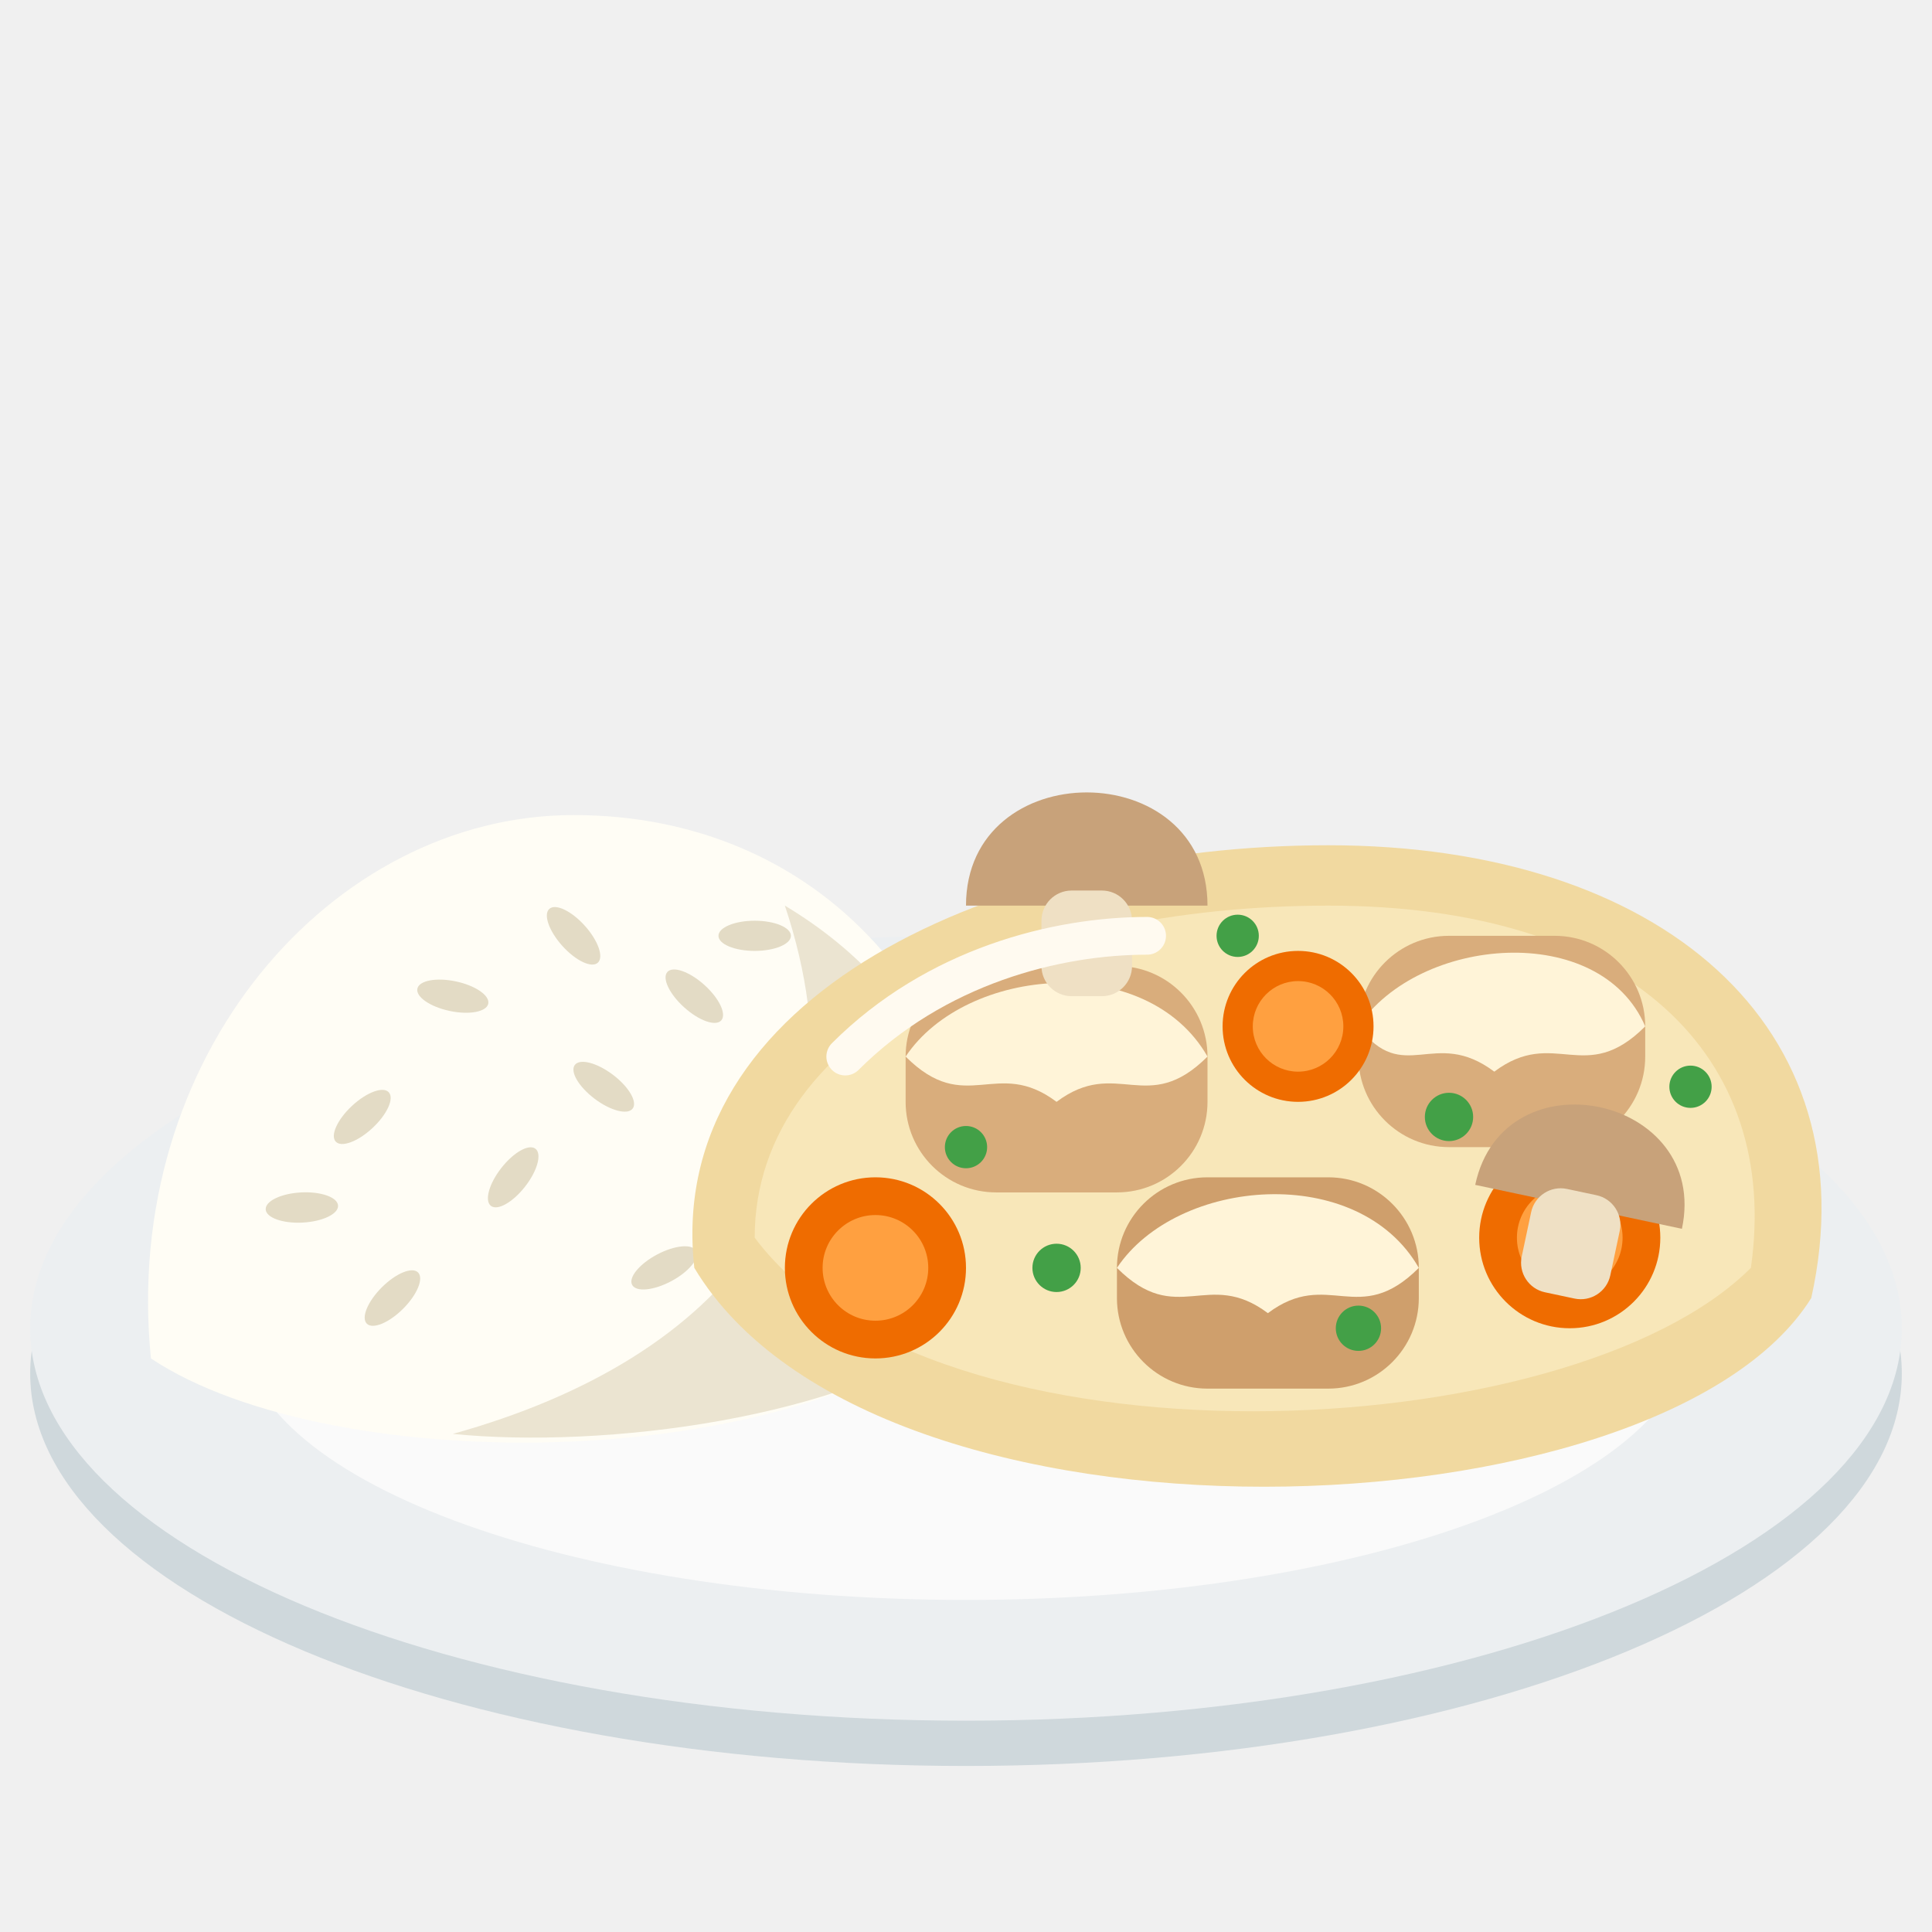
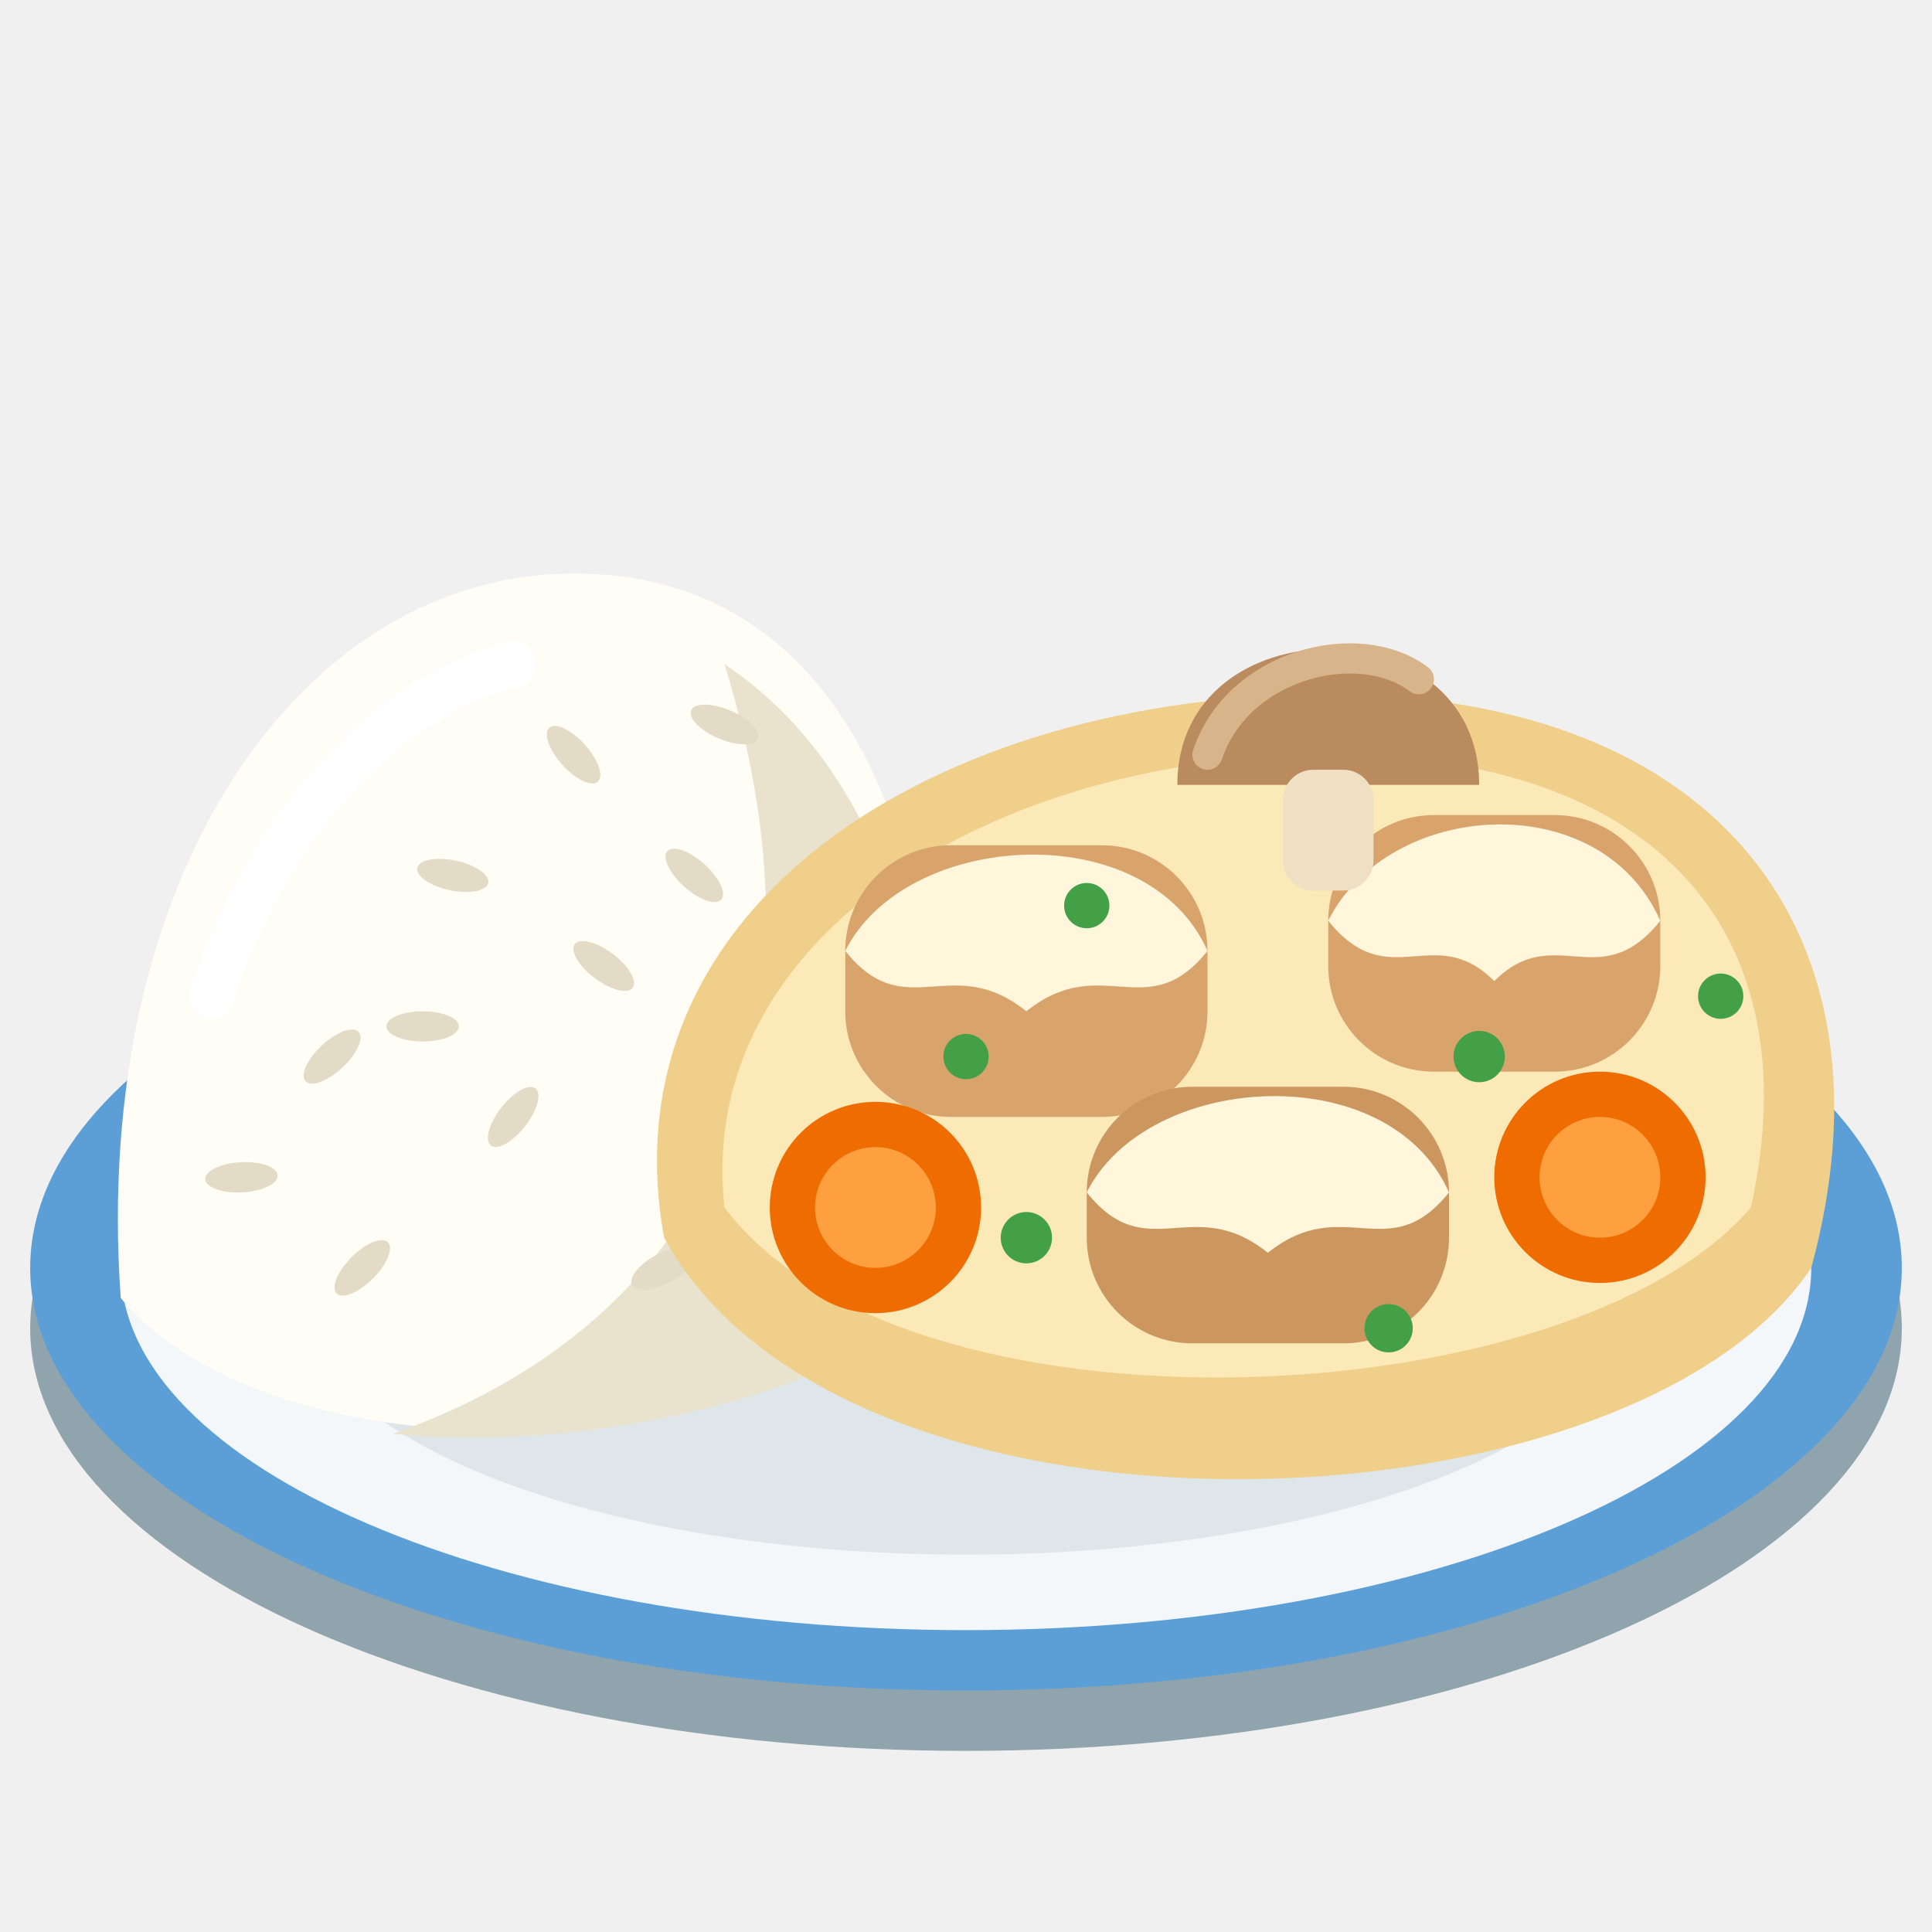
<svg xmlns="http://www.w3.org/2000/svg" viewBox="0 0 128 128">
-   <ellipse cx="64" cy="91" rx="62" ry="26" fill="#cfd8dc" />
-   <ellipse cx="64" cy="88" rx="62" ry="26" fill="#eceff1" />
-   <ellipse cx="64" cy="88" rx="48" ry="18" fill="#fafafa" />
-   <path d="M10 90 C8 70 22 54 38 54 C54 54 66 66 66 86 C54 98 22 98 10 90 Z" fill="#fffdf5" />
-   <path d="M52 60 C62 66 66 76 64 88 C56 94 40 96 30 95 C48 90 58 78 52 60 Z" fill="#ebe4d1" />
+   <ellipse cx="64" cy="88" rx="62" ry="28" fill="#90a4ae" />
+   <ellipse cx="64" cy="84" rx="62" ry="28" fill="#5c9fd6" />
+   <ellipse cx="64" cy="84" rx="56" ry="24" fill="#f4f7f9" />
+   <ellipse cx="64" cy="86" rx="44" ry="17" fill="#dfe6ea" />
+   <path d="M8 86 C6 58 20 38 38 38 C56 38 64 56 62 84 C50 98 18 98 8 86 Z" fill="#fffdf5" />
+   <path d="M48 44 C60 52 64 70 60 88 C50 94 36 96 26 95 C46 88 56 70 48 44 Z" fill="#e9e2cc" />
  <g fill="#e3dbc5">
-     <ellipse cx="24" cy="74" rx="2.4" ry="1" transform="rotate(-43 24 74)" />
-     <ellipse cx="30" cy="66" rx="2.4" ry="1" transform="rotate(12 30 66)" />
-     <ellipse cx="38" cy="62" rx="2.4" ry="1" transform="rotate(48 38 62)" />
-     <ellipse cx="46" cy="66" rx="2.4" ry="1" transform="rotate(42 46 66)" />
-     <ellipse cx="52" cy="72" rx="2.4" ry="1" transform="rotate(37 52 72)" />
-     <ellipse cx="34" cy="78" rx="2.4" ry="1" transform="rotate(-52 34 78)" />
+     <ellipse cx="22" cy="70" rx="2.4" ry="1" transform="rotate(-43 22 70)" />
+     <ellipse cx="30" cy="58" rx="2.4" ry="1" transform="rotate(12 30 58)" />
+     <ellipse cx="38" cy="50" rx="2.4" ry="1" transform="rotate(48 38 50)" />
+     <ellipse cx="46" cy="58" rx="2.4" ry="1" transform="rotate(42 46 58)" />
+     <ellipse cx="52" cy="70" rx="2.4" ry="1" transform="rotate(37 52 70)" />
+     <ellipse cx="34" cy="74" rx="2.4" ry="1" transform="rotate(-52 34 74)" />
    <ellipse cx="44" cy="84" rx="2.4" ry="1" transform="rotate(-28 44 84)" />
-     <ellipse cx="26" cy="86" rx="2.4" ry="1" transform="rotate(-45 26 86)" />
-     <ellipse cx="56" cy="82" rx="2.4" ry="1" transform="rotate(3 56 82)" />
-     <ellipse cx="40" cy="72" rx="2.4" ry="1" transform="rotate(37 40 72)" />
-     <ellipse cx="20" cy="80" rx="2.4" ry="1" transform="rotate(-3 20 80)" />
-     <ellipse cx="50" cy="62" rx="2.4" ry="1" transform="rotate(0 50 62)" />
+     <ellipse cx="24" cy="84" rx="2.4" ry="1" transform="rotate(-45 24 84)" />
+     <ellipse cx="54" cy="80" rx="2.4" ry="1" transform="rotate(3 54 80)" />
+     <ellipse cx="40" cy="64" rx="2.4" ry="1" transform="rotate(37 40 64)" />
+     <ellipse cx="16" cy="78" rx="2.4" ry="1" transform="rotate(-3 16 78)" />
+     <ellipse cx="28" cy="68" rx="2.4" ry="1" transform="rotate(0 28 68)" />
+     <ellipse cx="48" cy="48" rx="2.4" ry="1" transform="rotate(23 48 48)" />
  </g>
-   <path d="M46 84 C44 66 66 56 88 56 C110 56 124 68 120 86 C110 102 58 104 46 84 Z" fill="#f1d9a0" />
-   <path d="M50 82 C50 68 68 60 88 60 C108 60 118 70 116 84 C104 96 62 98 50 82 Z" fill="#f8e7b9" />
+   <path d="M44 82 C40 60 62 46 88 46 C114 46 126 62 120 84 C108 102 56 104 44 82 Z" fill="#efcf8a" />
+   <path d="M48 80 C46 62 66 50 88 50 C110 50 120 62 116 80 C104 94 60 96 48 80 Z" fill="#fbe9b8" />
  <g>
-     <rect x="60" y="64" width="20" height="15" rx="6" fill="#d9ad7c" />
-     <path d="M60 70 C64 64 76 63 80 70 C76 74 74 70 70 73 C66 70 64 74 60 70 Z" fill="#fff4d8" />
+     <rect x="56" y="56" width="24" height="18" rx="7" fill="#d9a46c" />
+     <path d="M56 63 C60 55 76 54 80 63 C76 68 73 63 68 67 C63 63 60 68 56 63 Z" fill="#fff6dc" />
  </g>
  <g>
-     <rect x="90" y="62" width="19" height="14" rx="6" fill="#d9ad7c" />
-     <path d="M90 68 C94 62 106 61 109 68 C105 72 103 68 99 71 C95 68 93 72 90 68 Z" fill="#fff4d8" />
+     <rect x="88" y="54" width="22" height="17" rx="7" fill="#d9a46c" />
+     <path d="M88 61 C92 53 106 52 110 61 C106 66 103 61 99 65 C95 61 92 66 88 61 Z" fill="#fff6dc" />
  </g>
  <g>
-     <rect x="74" y="78" width="20" height="14" rx="6" fill="#cf9f6c" />
-     <path d="M74 84 C78 78 90 77 94 84 C90 88 88 84 84 87 C80 84 78 88 74 84 Z" fill="#fff4d8" />
+     <rect x="72" y="72" width="24" height="17" rx="7" fill="#cc965f" />
+     <path d="M72 79 C76 71 92 70 96 79 C92 84 89 79 84 83 C79 79 76 84 72 79 Z" fill="#fff6dc" />
  </g>
  <g>
-     <circle cx="58" cy="84" r="6" fill="#ef6c00" />
-     <circle cx="58" cy="84" r="3.5" fill="#ffa040" />
+     <circle cx="58" cy="80" r="7" fill="#ef6c00" />
+     <circle cx="58" cy="80" r="4" fill="#ffa040" />
  </g>
  <g>
-     <circle cx="104" cy="82" r="6" fill="#ef6c00" />
-     <circle cx="104" cy="82" r="3.5" fill="#ffa040" />
+     <circle cx="106" cy="78" r="7" fill="#ef6c00" />
+     <circle cx="106" cy="78" r="4" fill="#ffa040" />
  </g>
  <g>
-     <circle cx="86" cy="68" r="5" fill="#ef6c00" />
-     <circle cx="86" cy="68" r="3" fill="#ffa040" />
-   </g>
-   <g>
-     <path d="M64 60 C64 50 80 50 80 60 Z" fill="#c8a27a" />
-     <rect x="69" y="59" width="6" height="7" rx="2" fill="#efe0c4" />
-   </g>
-   <g>
-     <path d="M98 80 C98 71 112 71 112 80 Z" fill="#c8a27a" transform="rotate(12 105 78)" />
-     <rect x="102" y="79" width="6" height="7" rx="2" fill="#efe0c4" transform="rotate(12 105 78)" />
+     <path d="M78 52 C78 40 98 40 98 52 Z" fill="#b98b5e" />
+     <path d="M80 50 C82 44 90 42 94 45" stroke="#d8b48a" stroke-width="2" fill="none" stroke-linecap="round" />
+     <rect x="85" y="51" width="6" height="8" rx="2" fill="#efe0c4" />
  </g>
  <g fill="#43a047">
-     <circle cx="70" cy="84" r="1.6" />
-     <circle cx="96" cy="74" r="1.6" />
-     <circle cx="82" cy="62" r="1.4" />
-     <circle cx="64" cy="76" r="1.4" />
-     <circle cx="112" cy="72" r="1.4" />
-     <circle cx="90" cy="88" r="1.5" />
+     <circle cx="68" cy="82" r="1.7" />
+     <circle cx="98" cy="70" r="1.7" />
+     <circle cx="72" cy="60" r="1.5" />
+     <circle cx="114" cy="66" r="1.5" />
+     <circle cx="92" cy="88" r="1.6" />
+     <circle cx="64" cy="70" r="1.5" />
  </g>
-   <path d="M56 70 C62 64 70 62 76 62" fill="none" stroke="#fffaf0" stroke-width="2.5" stroke-linecap="round" />
+   <path d="M14 66 C18 54 26 46 34 44" fill="none" stroke="#ffffff" stroke-width="3" stroke-linecap="round" />
</svg>
